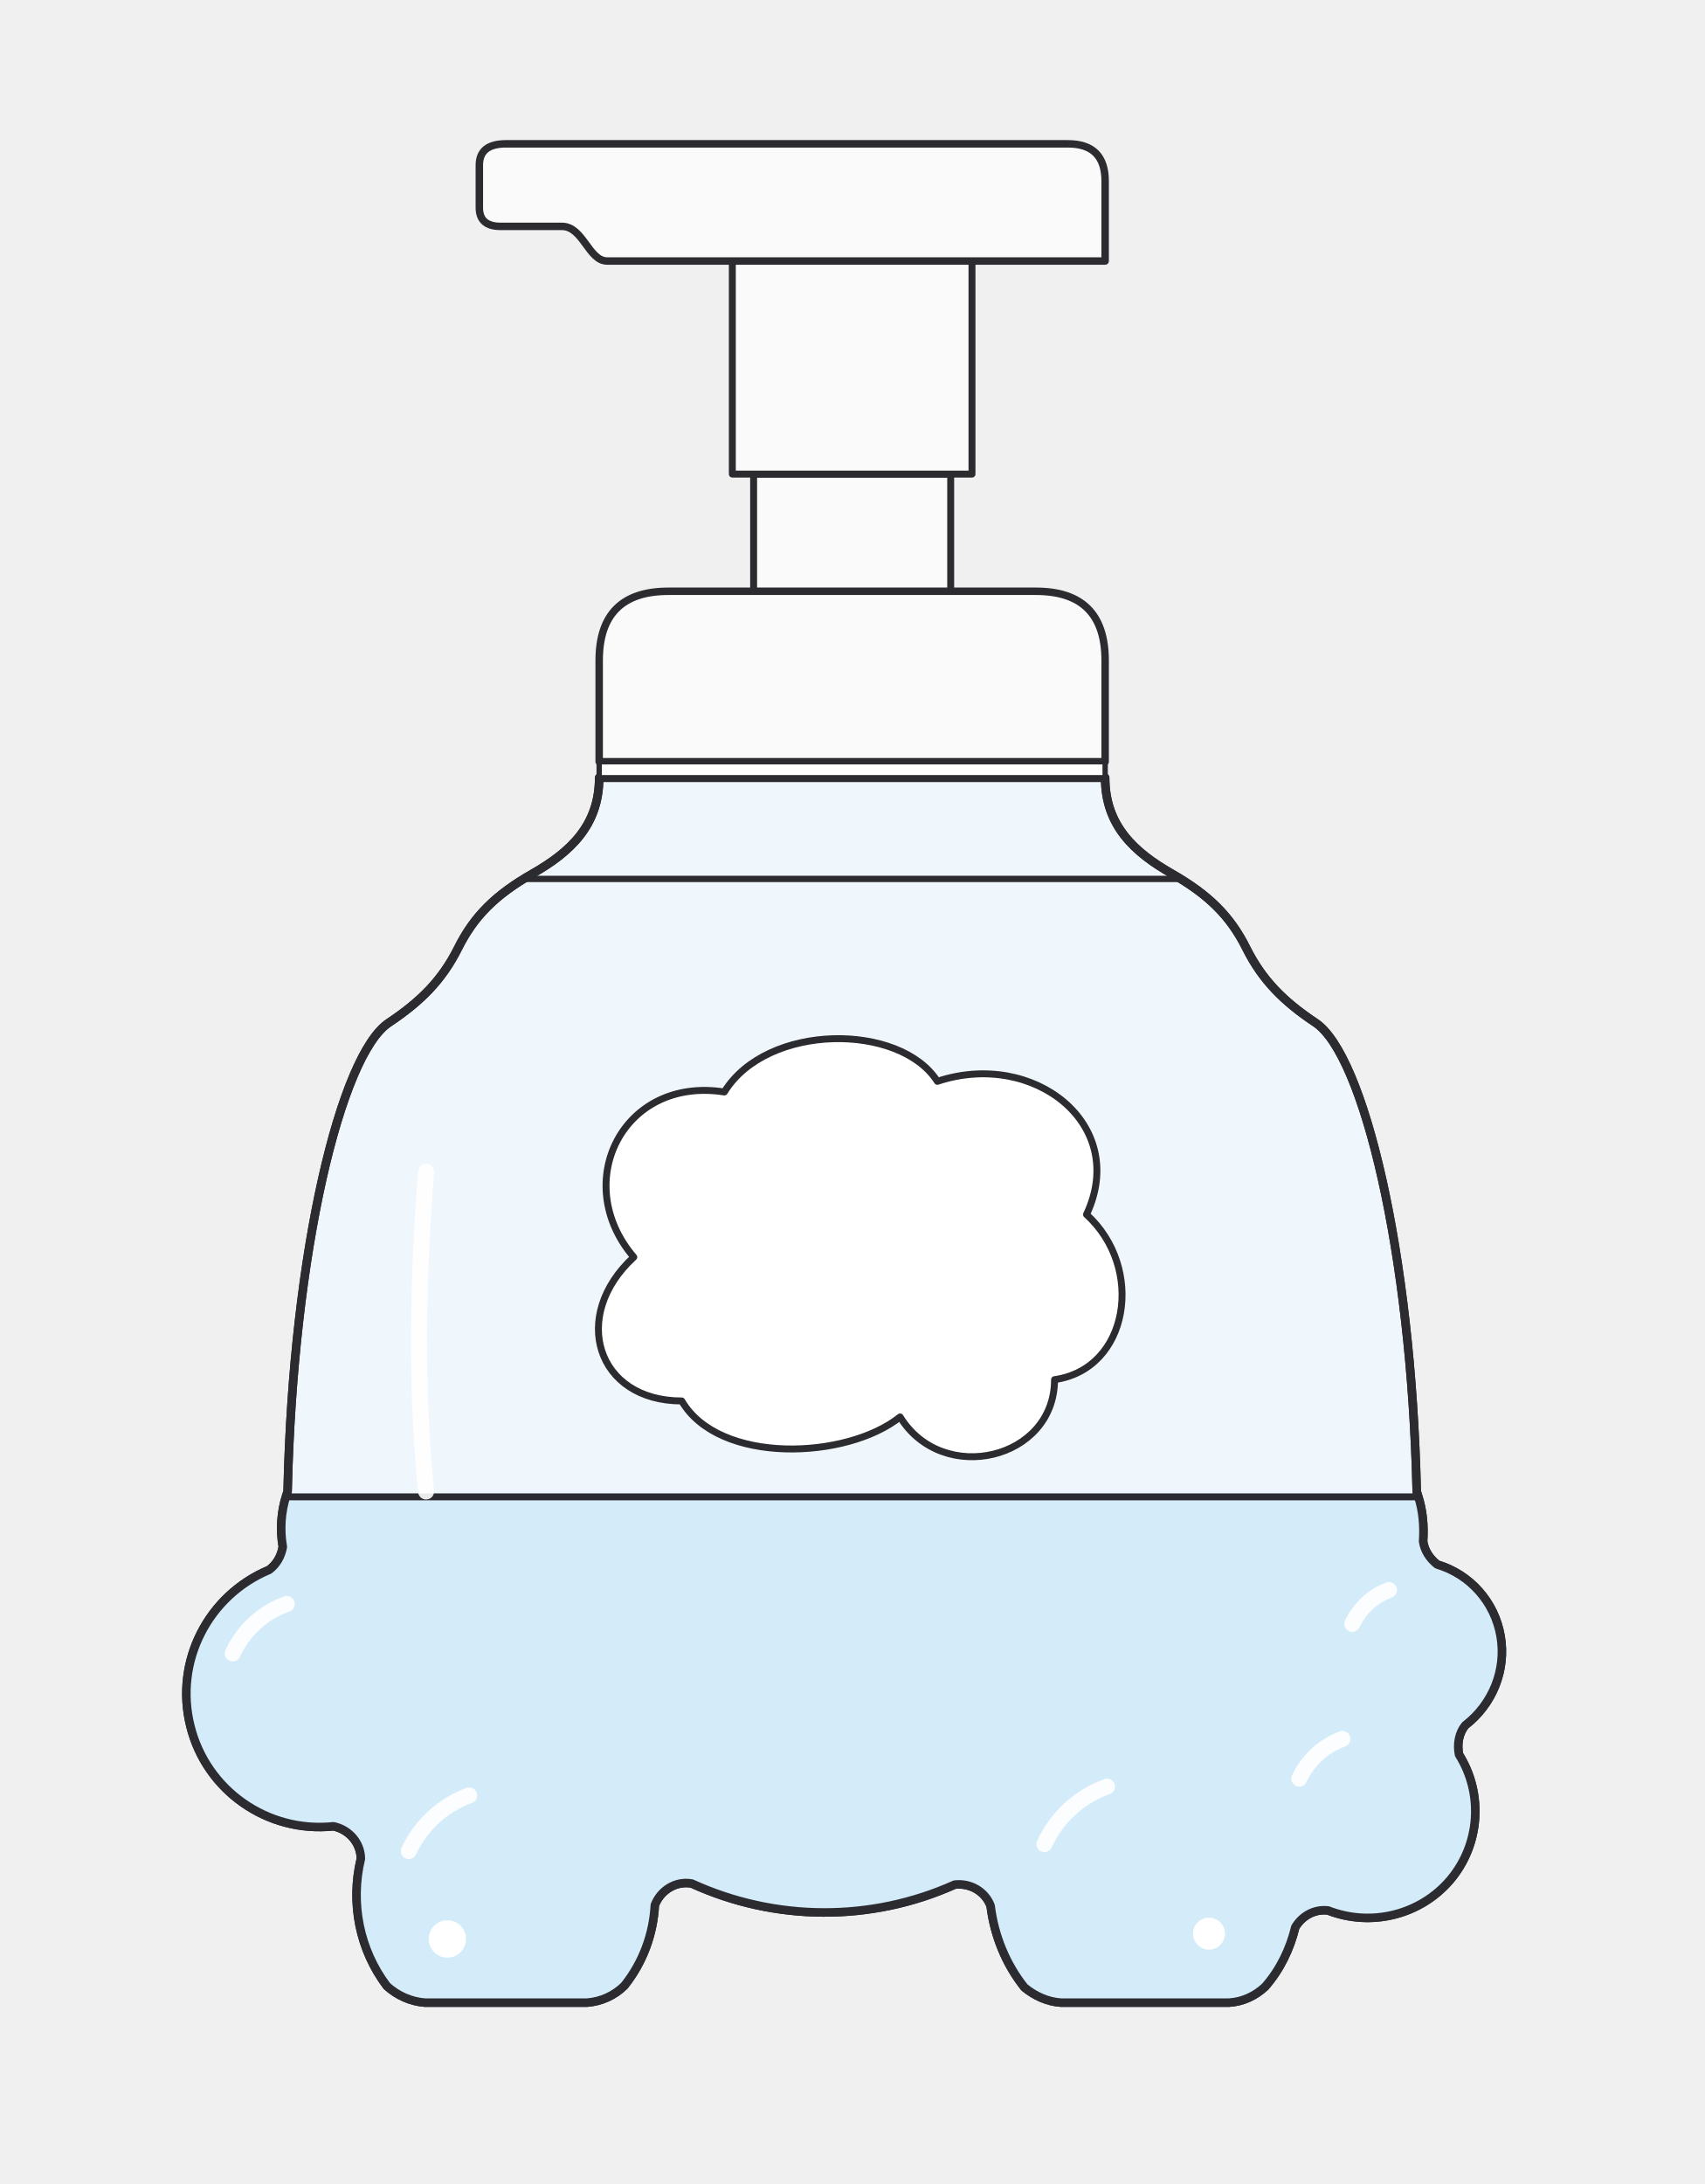
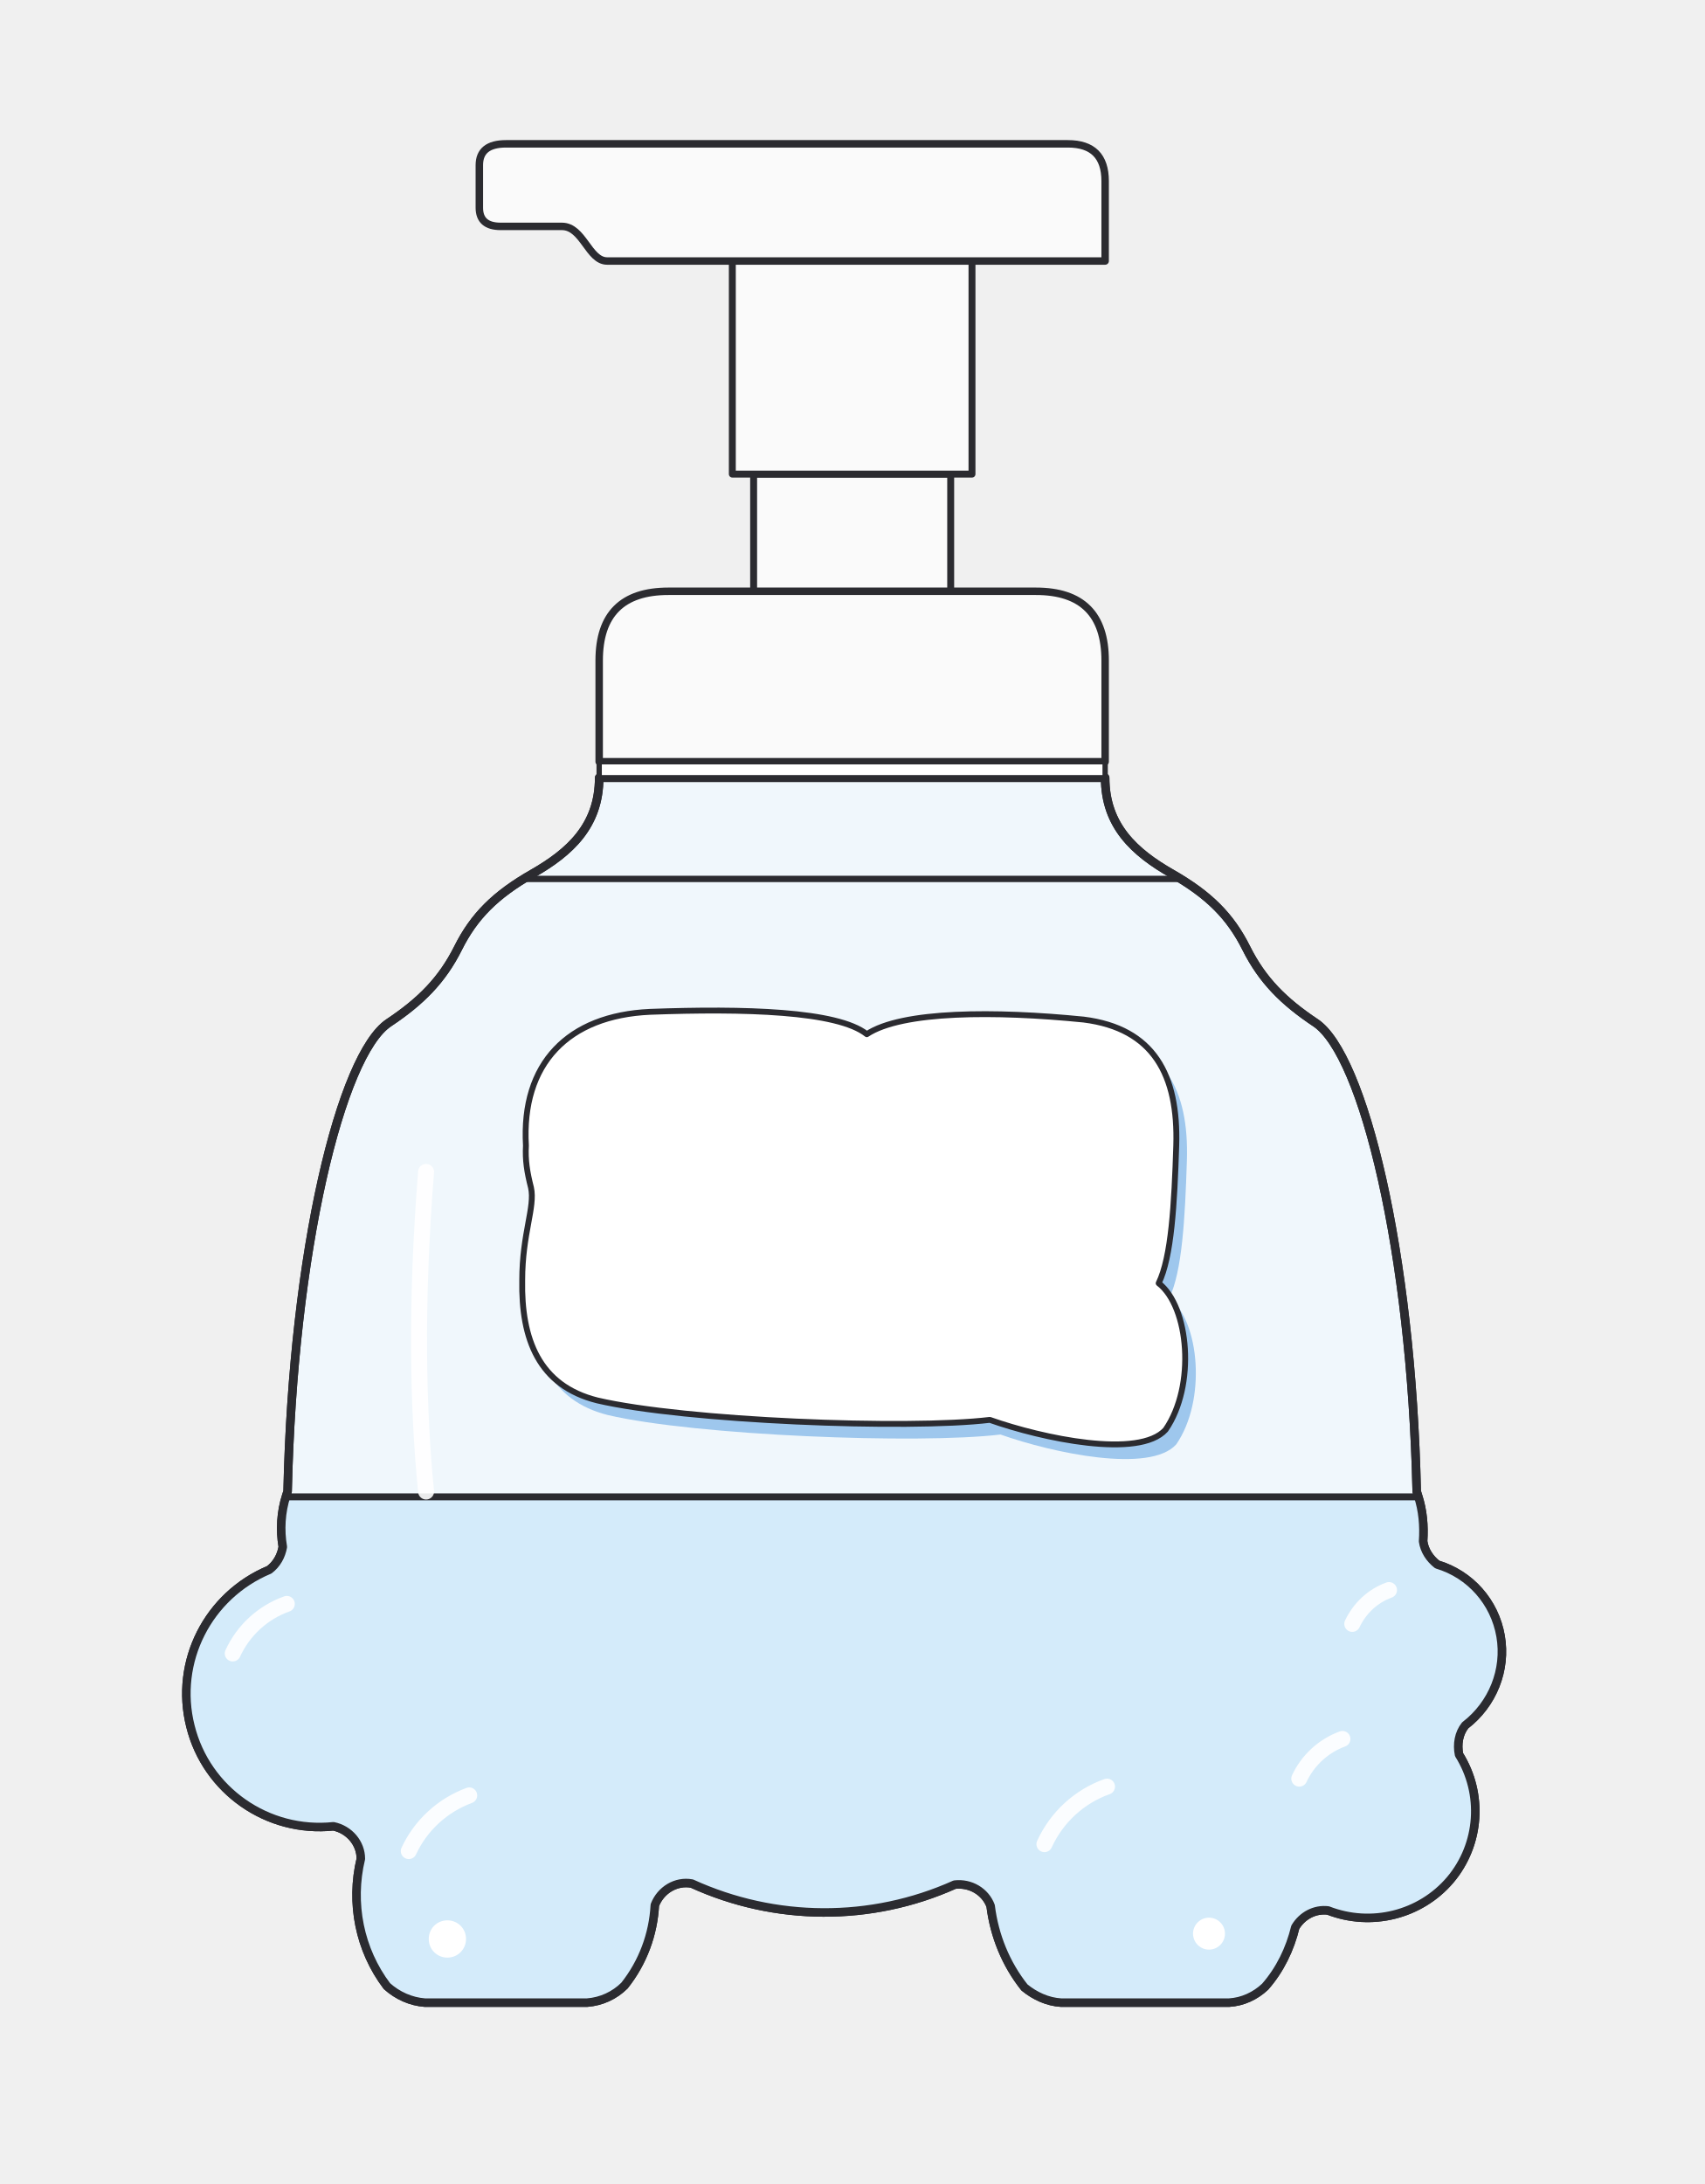
<svg xmlns="http://www.w3.org/2000/svg" width="640" height="820" viewBox="0 0 640 820">
  <defs>
    <clipPath id="clip-body">
      <path d="M225 292 C225 310 214 320 200 328 C186 336 178 344 172 356 C166 368 158 376 146 384 C128 396 110 470 108 560 L107.5 561.5 C105.5 567.7 105.1 574.4 106.2 580.8 C105.6 584.2 103.9 587.3 101.1 589.4 C78.1 599.0 65.4 623.9 71.5 648.1 C77.5 672.3 100.5 688.3 125.2 685.7 C131.1 686.9 135.5 692.0 135.5 697.9 C131.5 714.5 135.0 732.1 145.3 745.7 C149.3 749.3 154.3 751.5 159.5 751.9 L220.5 751.9 C225.8 751.5 230.8 749.2 234.5 745.5 C241.4 736.8 245.3 726.3 245.9 715.3 C248.1 709.6 253.9 706.1 259.8 707.2 C291.1 721.5 327.1 721.7 358.5 707.6 C364.4 706.9 370.0 710.2 372.0 715.6 C373.4 726.8 377.7 737.4 384.7 746.2 C388.6 749.4 393.4 751.6 398.4 751.9 L461.6 751.9 C466.6 751.6 471.4 749.4 475.1 745.9 C480.7 739.5 484.4 731.8 486.4 723.6 C489.0 719.2 493.8 716.7 498.7 717.3 C514.9 723.6 533.4 719.0 544.6 705.8 C555.8 692.5 557.1 673.5 547.9 658.8 C547.1 654.9 547.8 650.8 550.2 647.8 C560.5 639.9 565.7 627.0 563.5 614.3 C561.3 601.5 552.1 591.1 539.7 587.4 C536.9 585.2 534.9 582.2 534.4 578.7 C534.8 572.9 534.3 567.1 532.5 561.6 L532 560 C530 470 512 396 494 384 C482 376 474 368 468 356 C462 344 454 336 440 328 C426 320 415 310 415 292 Z" />
    </clipPath>
  </defs>
  <path id="body" d="M225 292 C225 310 214 320 200 328 C186 336 178 344 172 356 C166 368 158 376 146 384 C128 396 110 470 108 560 L107.5 561.5 C105.5 567.7 105.1 574.4 106.2 580.8 C105.6 584.2 103.9 587.3 101.1 589.4 C78.1 599.0 65.4 623.9 71.5 648.1 C77.5 672.3 100.5 688.3 125.2 685.7 C131.1 686.9 135.5 692.0 135.5 697.9 C131.5 714.5 135.0 732.1 145.3 745.7 C149.3 749.3 154.3 751.5 159.5 751.9 L220.5 751.9 C225.8 751.5 230.8 749.2 234.5 745.5 C241.4 736.8 245.3 726.3 245.9 715.3 C248.1 709.6 253.9 706.1 259.8 707.2 C291.1 721.5 327.1 721.7 358.5 707.6 C364.4 706.9 370.0 710.2 372.0 715.6 C373.4 726.8 377.7 737.4 384.7 746.2 C388.6 749.4 393.4 751.6 398.4 751.9 L461.6 751.9 C466.6 751.6 471.4 749.4 475.1 745.9 C480.7 739.5 484.4 731.8 486.4 723.6 C489.0 719.2 493.8 716.7 498.7 717.3 C514.9 723.6 533.4 719.0 544.6 705.8 C555.8 692.5 557.1 673.5 547.9 658.8 C547.1 654.9 547.8 650.8 550.2 647.8 C560.5 639.9 565.7 627.0 563.5 614.3 C561.3 601.5 552.1 591.1 539.7 587.4 C536.9 585.2 534.9 582.2 534.4 578.7 C534.8 572.9 534.3 567.1 532.5 561.6 L532 560 C530 470 512 396 494 384 C482 376 474 368 468 356 C462 344 454 336 440 328 C426 320 415 310 415 292 Z" fill="#f0f7fc" stroke="#2b2b30" stroke-width="3.2" stroke-linejoin="round" stroke-linecap="round" />
  <path id="foam_tint" d="M50 562 L590 562 L590 790 L50 790 Z" fill="#d4ebfa" clip-path="url(#clip-body)" />
  <path id="mid_parting_line" d="M50 562 L590 562" fill="none" stroke="#2b2b30" stroke-width="2.6" stroke-linejoin="round" stroke-linecap="round" clip-path="url(#clip-body)" />
  <path id="highlight" d="M160 440 C156 490 157 530 160 560" fill="none" stroke="#ffffff" stroke-width="6" stroke-linecap="round" opacity="0.9" />
  <path id="shoulder_parting_line" d="M90 330 L550 330" fill="none" stroke="#2b2b30" stroke-width="2.4" stroke-linejoin="round" stroke-linecap="round" clip-path="url(#clip-body)" />
-   <path id="label" d="M238 472 C214 444 234 404 272 410 C288 384 338 384 352 406 C388 394 424 422 408 456 C430 476 424 514 396 518 C396 548 354 558 338 532 C318 548 270 550 256 526 C224 526 214 494 238 472 Z" fill="#ffffff" stroke="#2b2b30" stroke-width="2.6" stroke-linejoin="round" stroke-linecap="round" />
+   <path id="label_shadow" d="M201.5 435.6 C199.7 404.8 217.3 386.8 248.1 385.4 C283.3 384.1 318.5 385.0 329.5 393.8 C342.7 385.0 377.9 385.0 410.9 388.3 C437.3 391.6 446.5 409.2 445.7 435.6 C445.0 457.6 443.9 477.4 439.1 487.3 C450.5 496.1 453.1 525.8 441.7 542.3 C431.8 553.3 395.5 545.6 375.7 538.6 C344.9 542.3 261.3 539.0 228.3 531.3 C206.3 525.8 199.7 508.2 200.1 486.2 C200.1 468.6 205.0 458.7 203.4 451.4 C201.9 445.5 201.2 441.1 201.5 435.6 Z" fill="#9ec7ed" />
+   <path id="label" d="M197.5 430.1 C195.7 399.3 213.3 381.3 244.1 379.9 C279.3 378.6 314.5 379.5 325.5 388.3 C338.7 379.5 373.9 379.5 406.9 382.8 C433.3 386.1 442.5 403.7 441.7 430.1 C441.0 452.1 439.9 471.9 435.1 481.8 C446.5 490.6 449.1 520.3 437.7 536.8 C427.8 547.8 391.5 540.1 371.7 533.1 C340.9 536.8 257.3 533.5 224.3 525.8 C202.3 520.3 195.7 502.7 196.1 480.7 C196.1 463.1 201.0 453.2 199.4 445.9 C197.9 440.0 197.2 435.6 197.5 430.1 Z" fill="#ffffff" stroke="#2b2b30" stroke-width="2.2" stroke-linejoin="round" stroke-linecap="round" />
  <path id="body_outline" d="M225 292 C225 310 214 320 200 328 C186 336 178 344 172 356 C166 368 158 376 146 384 C128 396 110 470 108 560 L107.5 561.5 C105.5 567.7 105.1 574.4 106.2 580.8 C105.6 584.2 103.9 587.3 101.1 589.4 C78.1 599.0 65.4 623.9 71.5 648.1 C77.5 672.3 100.5 688.3 125.2 685.7 C131.1 686.9 135.5 692.0 135.5 697.9 C131.5 714.5 135.0 732.1 145.3 745.7 C149.3 749.3 154.3 751.5 159.5 751.9 L220.5 751.9 C225.8 751.5 230.8 749.2 234.5 745.5 C241.4 736.8 245.3 726.3 245.9 715.3 C248.1 709.6 253.9 706.1 259.8 707.2 C291.1 721.5 327.1 721.7 358.5 707.6 C364.4 706.9 370.0 710.2 372.0 715.6 C373.4 726.8 377.7 737.4 384.7 746.2 C388.6 749.4 393.4 751.6 398.4 751.9 L461.6 751.9 C466.6 751.6 471.4 749.4 475.1 745.9 C480.7 739.5 484.4 731.8 486.4 723.6 C489.0 719.2 493.8 716.7 498.7 717.3 C514.9 723.6 533.4 719.0 544.6 705.8 C555.8 692.5 557.1 673.5 547.9 658.8 C547.1 654.9 547.8 650.8 550.2 647.8 C560.5 639.9 565.7 627.0 563.5 614.3 C561.3 601.5 552.1 591.1 539.7 587.4 C536.9 585.2 534.9 582.2 534.4 578.7 C534.8 572.9 534.3 567.1 532.5 561.6 L532 560 C530 470 512 396 494 384 C482 376 474 368 468 356 C462 344 454 336 440 328 C426 320 415 310 415 292 Z" fill="none" stroke="#2b2b30" stroke-width="3.2" stroke-linejoin="round" stroke-linecap="round" />
  <path id="foam_highlight" d="M87.4 620.8 C91.4 612.1 98.7 605.4 107.7 602.2 M153.5 695.0 C158.0 685.3 166.2 677.8 176.2 674.1 M392.2 692.4 C396.8 682.3 405.3 674.5 415.7 670.8 M487.9 667.8 C491.1 660.9 497.0 655.5 504.1 652.9 M507.8 609.7 C510.6 603.8 515.5 599.2 521.6 597.0" fill="none" stroke="#ffffff" stroke-width="6" stroke-linecap="round" opacity="0.9" />
  <path id="foam_bubbles" d="M175 728 C175 731.9 171.9 735 168 735 C164.1 735 161 731.9 161 728 C161 724.1 164.1 721 168 721 C171.9 721 175 724.1 175 728 Z M460 726 C460 729.3 457.3 732 454 732 C450.7 732 448 729.3 448 726 C448 722.7 450.7 720 454 720 C457.3 720 460 722.7 460 726 Z" fill="#ffffff" />
  <path id="stem_lower" d="M283 178 L357 178 L357 224 L283 224 Z" fill="#fafafa" stroke="#2b2b30" stroke-width="2.6" stroke-linejoin="round" stroke-linecap="round" />
  <path id="stem_upper" d="M275 98 L365 98 L365 178 L275 178 Z" fill="#fafafa" stroke="#2b2b30" stroke-width="2.6" stroke-linejoin="round" stroke-linecap="round" />
  <path id="cap" d="M225 286 L225 248 Q225 222 251 222 L389 222 Q415 222 415 248 L415 286 Z" fill="#fafafa" stroke="#2b2b30" stroke-width="2.8" stroke-linejoin="round" stroke-linecap="round" />
  <path id="cap_ring" d="M225 286 L415 286 L415 292 L225 292 Z" fill="#ffffff" stroke="#2b2b30" stroke-width="2.0" stroke-linejoin="round" stroke-linecap="round" />
  <path id="pump_head" d="M190 54 L401 54 Q415 54 415 68 L415 98 L228 98 C221 98 219 85 211 85 L188 85 Q180 85 180 78 L180 62 Q180 54 190 54 Z" fill="#fafafa" stroke="#2b2b30" stroke-width="2.8" stroke-linejoin="round" stroke-linecap="round" />
</svg>
